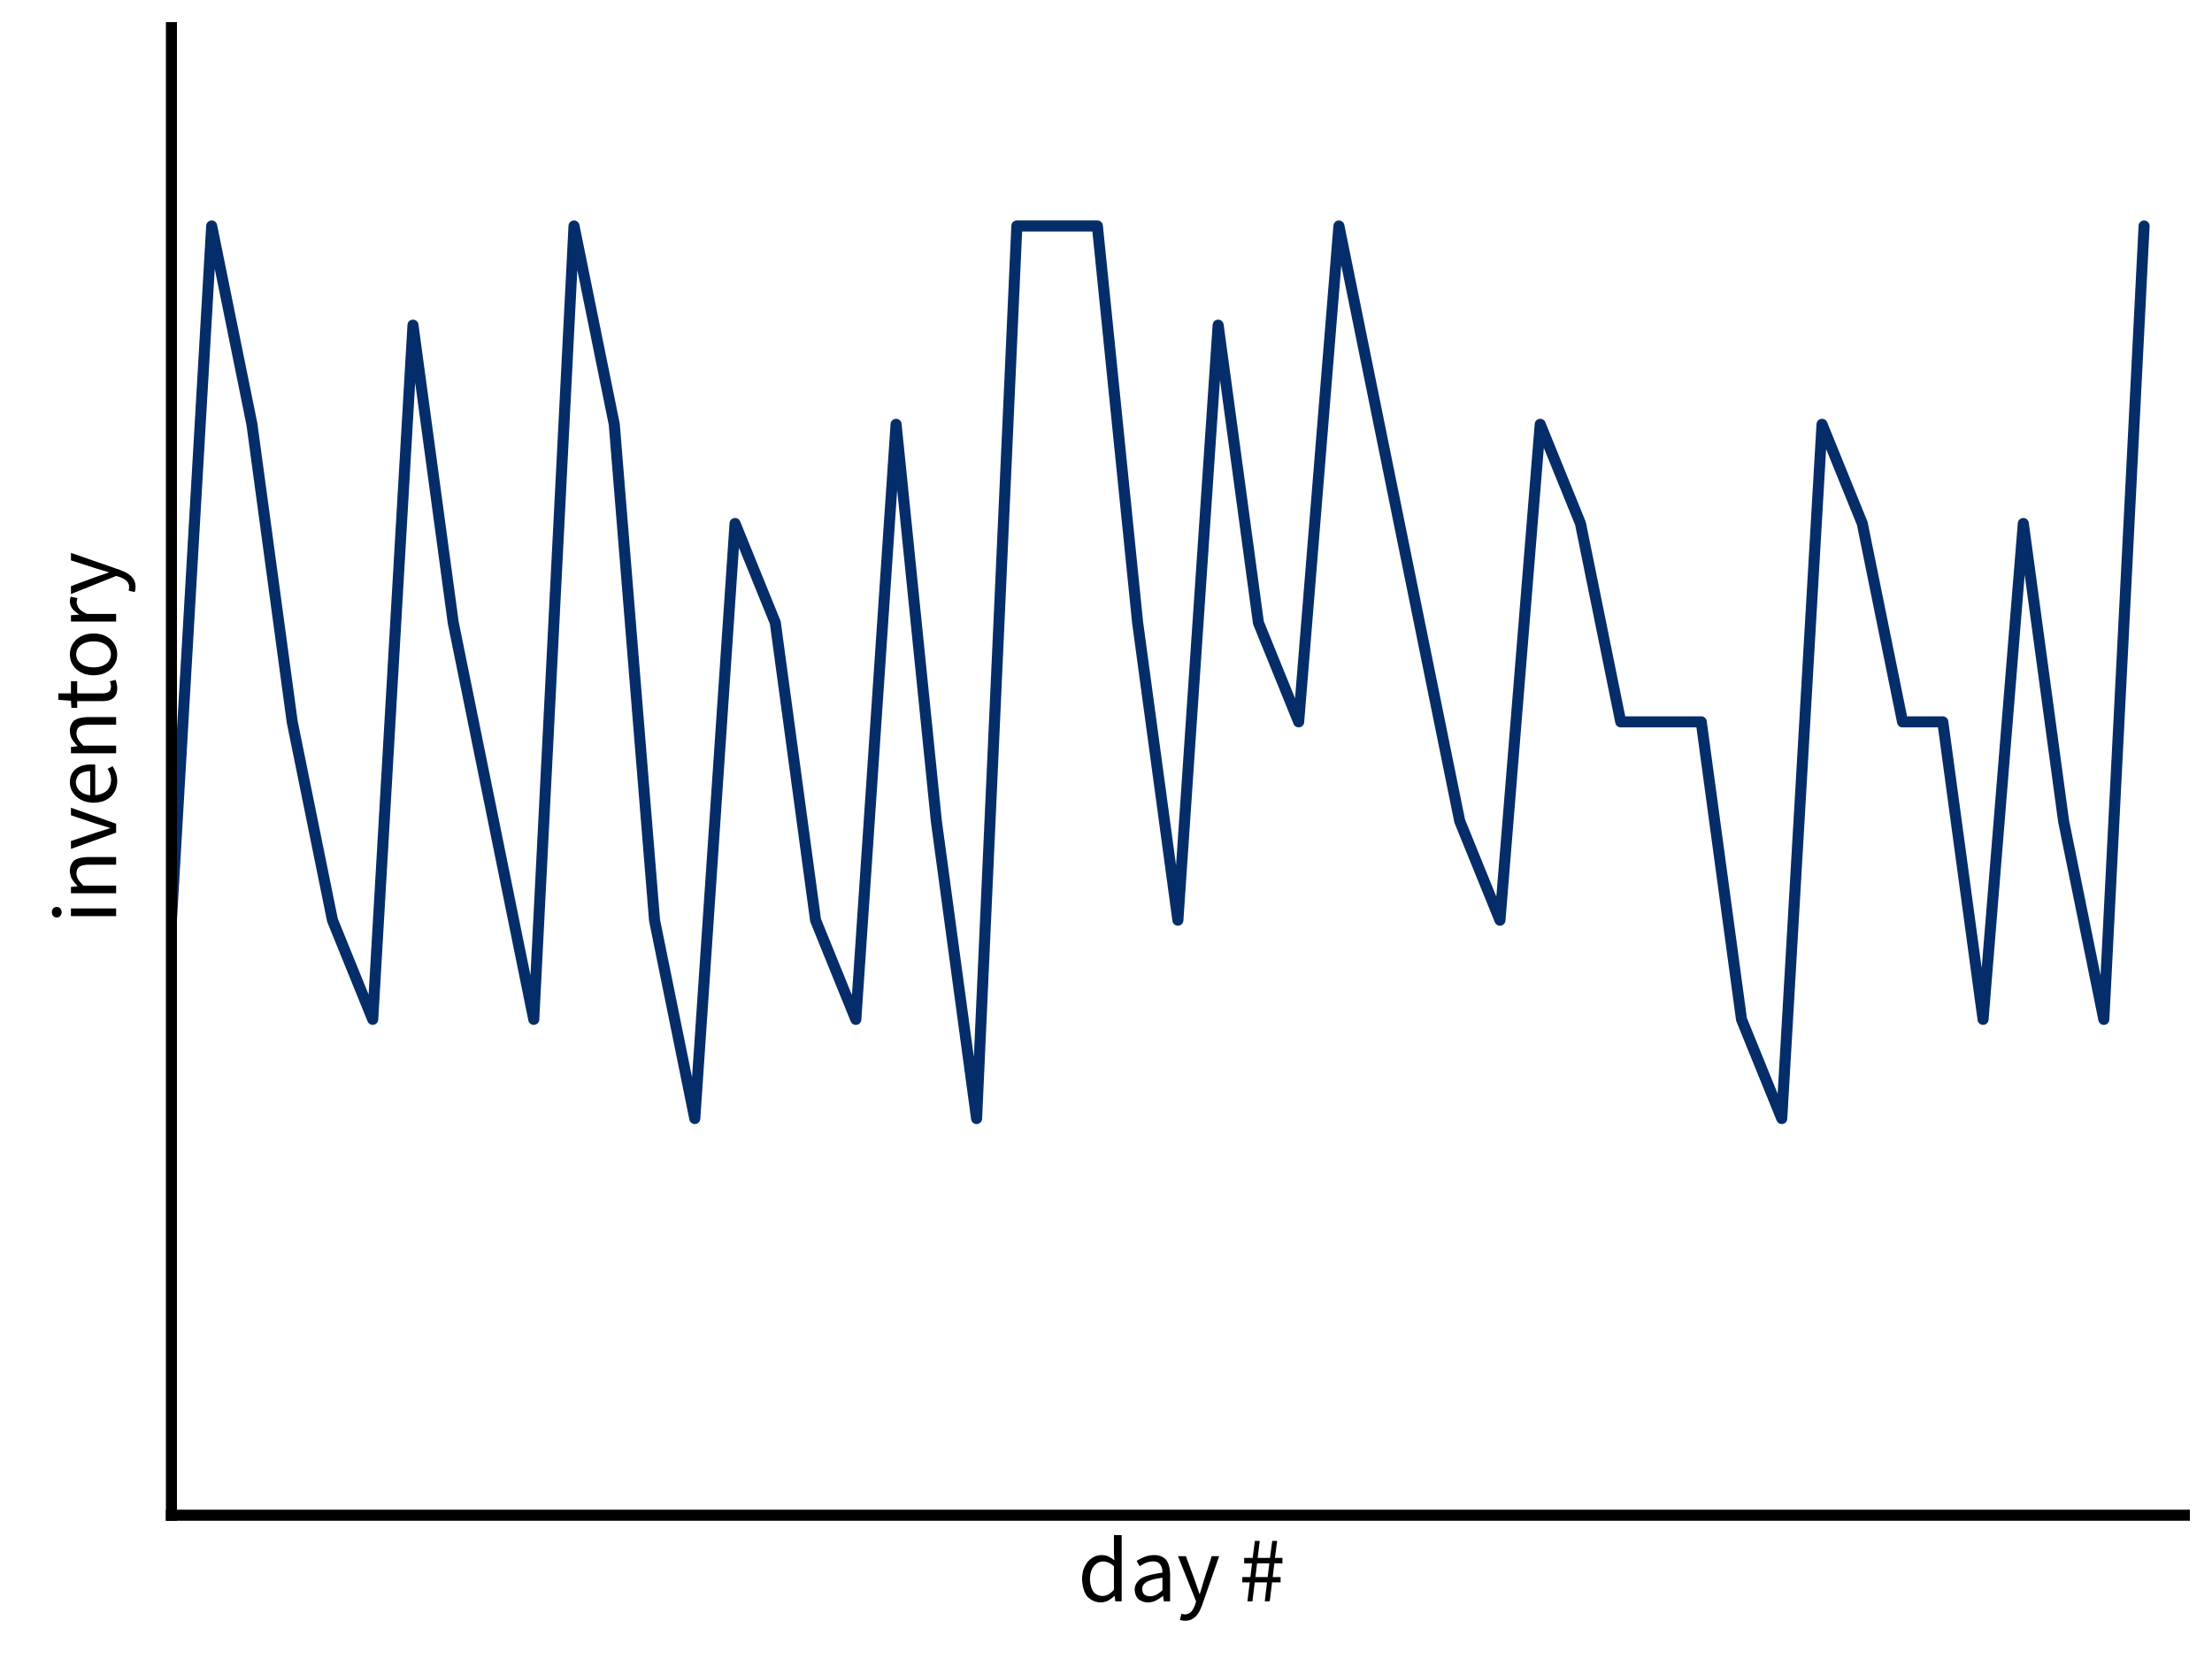
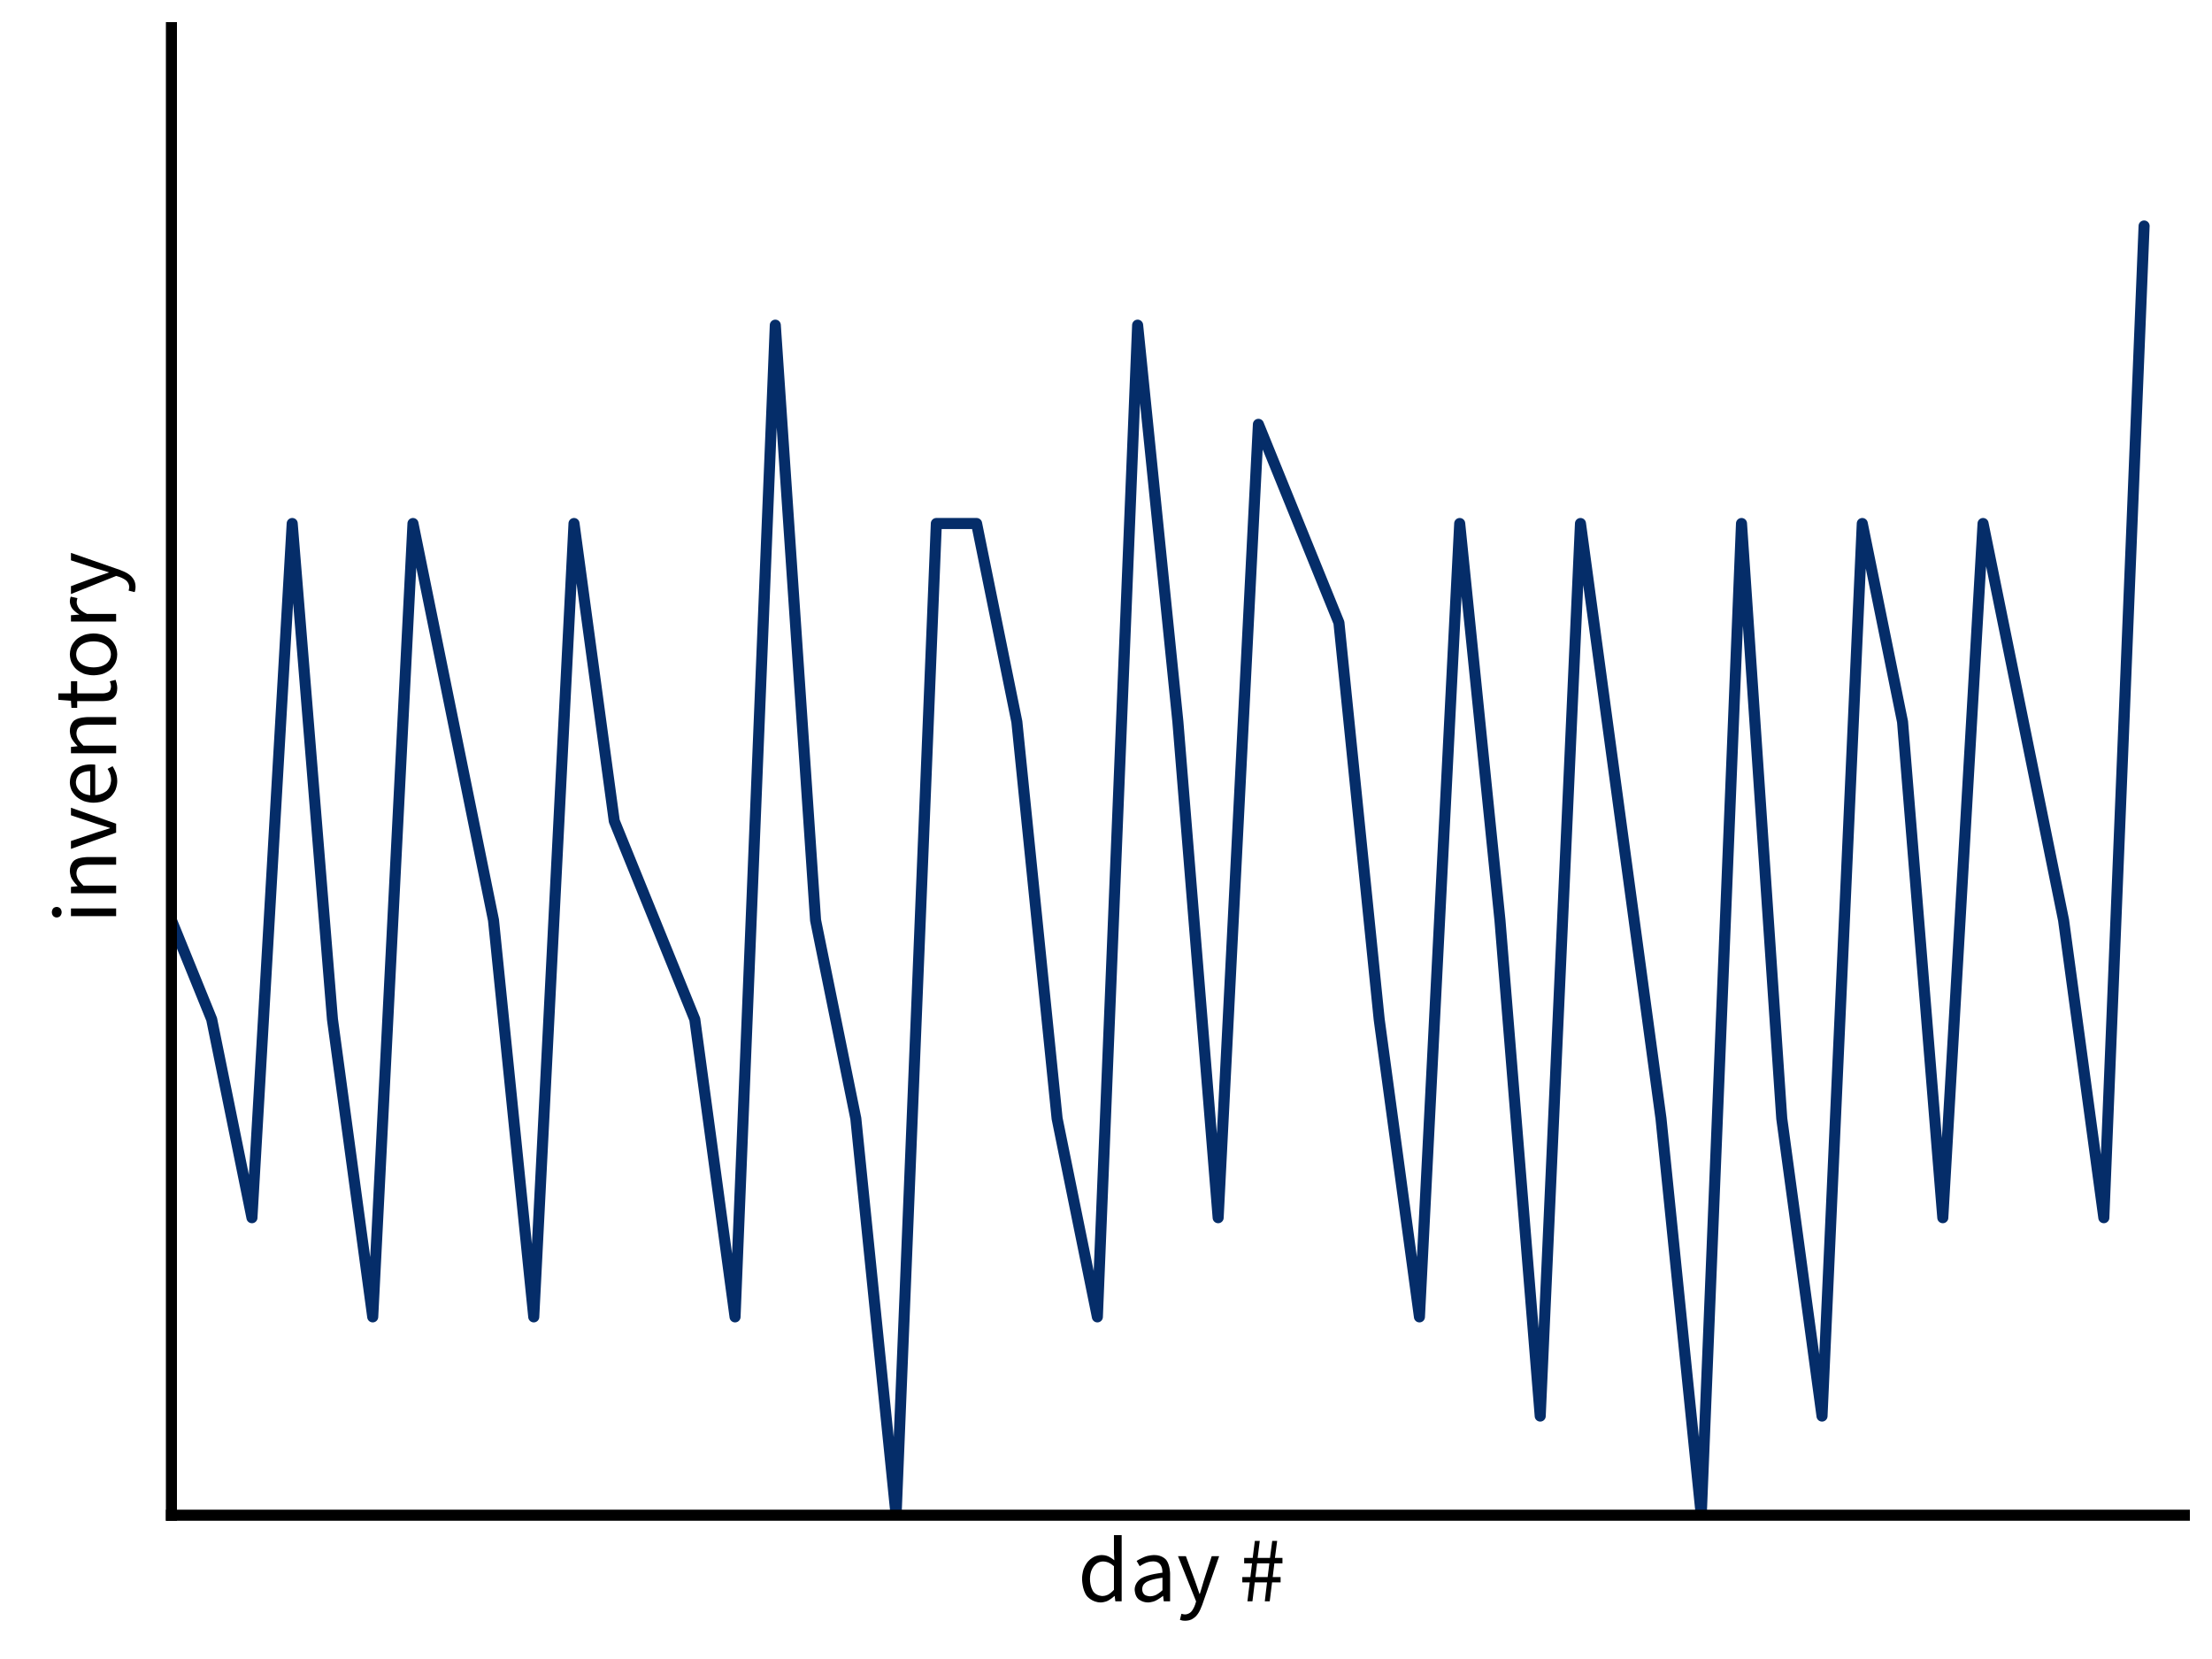
<svg xmlns="http://www.w3.org/2000/svg" height="600" stroke-opacity="1" viewBox="0.0 0.0 800.0 600.0" font-size="1" width="800" stroke="rgb(0,0,0)" version="1.1">
  <defs />
  <g stroke-linejoin="bevel" stroke-opacity="0.0" fill-opacity="0.0" stroke="rgb(0,0,0)" stroke-width="0.0" fill="rgb(0,0,0)" stroke-linecap="butt" stroke-miterlimit="10.0">
    <path d="M 0,0 v 600 h 800 v -600 Z" />
  </g>
  <g stroke-linejoin="round" stroke-opacity="1.0" fill-opacity="0.0" stroke="rgb(5,45,105)" stroke-width="4" fill="rgb(0,0,0)" stroke-linecap="round" stroke-miterlimit="10.0">
    <defs>
      <clipPath id="myClip1">
        <path d="M 62,10 v 538 h 728 v -538 Z" />
      </clipPath>
    </defs>
    <g clip-path="url(#myClip1)">
-       <path d="M 62,332.8 l 14.56,-251.067 l 14.56,71.733 l 14.56,107.6 l 14.56,71.733 l 14.56,35.867 l 14.56,-251.067 l 14.56,107.6 l 14.56,71.733 l 14.56,71.733 l 14.56,-286.933 l 14.56,71.733 l 14.56,179.333 l 14.56,71.733 l 14.56,-215.2 l 14.56,35.867 l 14.56,107.6 l 14.56,35.867 l 14.56,-215.2 l 14.56,143.467 l 14.56,107.6 l 14.56,-322.8 h 14.56 h 14.56 l 14.56,143.467 l 14.56,107.6 l 14.56,-215.2 l 14.56,107.6 l 14.56,35.867 l 14.56,-179.333 l 14.56,71.733 l 14.56,71.733 l 14.56,71.733 l 14.56,35.867 l 14.56,-179.333 l 14.56,35.867 l 14.56,71.733 h 14.56 h 14.56 l 14.56,107.6 l 14.56,35.867 l 14.56,-251.067 l 14.56,35.867 l 14.56,71.733 h 14.56 l 14.56,107.6 l 14.56,-179.333 l 14.56,107.6 l 14.56,71.733 l 14.56,-286.933 " />
+       <path d="M 62,332.8 l 14.56,35.867 l 14.56,71.733 l 14.56,-251.067 l 14.56,179.333 l 14.56,107.6 l 14.56,-286.933 l 14.56,71.733 l 14.56,71.733 l 14.56,143.467 l 14.56,-286.933 l 14.56,107.6 l 14.56,35.867 l 14.56,35.867 l 14.56,107.6 l 14.56,-358.667 l 14.56,215.2 l 14.56,71.733 l 14.56,143.467 l 14.56,-358.667 h 14.56 l 14.56,71.733 l 14.56,143.467 l 14.56,71.733 l 14.56,-358.667 l 14.56,143.467 l 14.56,179.333 l 14.56,-286.933 l 14.56,35.867 l 14.56,35.867 l 14.56,143.467 l 14.56,107.6 l 14.56,-286.933 l 14.56,143.467 l 14.56,179.333 l 14.56,-322.8 l 14.56,107.6 l 14.56,107.6 l 14.56,143.467 l 14.56,-358.667 l 14.56,215.2 l 14.56,107.6 l 14.56,-322.8 l 14.56,71.733 l 14.56,179.333 l 14.56,-251.067 l 14.56,71.733 l 14.56,71.733 l 14.56,107.6 l 14.56,-358.667 " />
    </g>
  </g>
  <g stroke-linejoin="bevel" stroke-opacity="0.0" fill-opacity="1.0" stroke="rgb(0,0,0)" stroke-width="0.0" fill="rgb(0,0,0)" stroke-linecap="butt" stroke-miterlimit="10.0">
    <path d="M 42,334.076 ZM 22.302,329.908 c 0,0.807 -0.504,1.361 -0.504 1.361c -0.504,0.555 -1.277,0.555 -1.277 0.555c -0.807,0 -1.294,-0.555 -1.294 -0.555c -0.487,-0.555 -0.487,-1.361 -0.487 -1.361c -0,-0.807 0.487,-1.361 0.487 -1.361c 0.487,-0.555 1.294,-0.555 1.294 -0.555c 0.773,-0 1.277,0.555 1.277 0.555c 0.504,0.555 0.504,1.361 0.504 1.361ZM 22.302,329.908 ZM 25.664,331.319 l -0,-2.756 l 16.336,-0 l 0,2.756 l -16.336,0 ZM 42,325.807 ZM 25.664,323.05 l -0,-2.286 l 2.353,-0.235 l -0,-0.101 c -1.177,-1.177 -1.966,-2.471 -1.966 -2.471c -0.79,-1.294 -0.79,-3.008 -0.79 -3.008c -0,-2.588 1.613,-3.781 1.613 -3.781c 1.613,-1.193 4.773,-1.193 4.773 -1.193l 10.353,-0 l 0,2.756 l -9.983,0 c -2.319,0 -3.345,0.74 -3.345 0.74c -1.025,0.74 -1.025,2.353 -1.025 2.353c 0,1.277 0.639,2.252 0.639 2.252c 0.639,0.975 1.882,2.219 1.882 2.219l 11.832,-0 l 0,2.756 l -16.336,0 ZM 42,307.42 ZM 25.664,307.017 l -0,-2.857 l 9.277,-3.092 c 1.21,-0.37 2.42,-0.756 2.42 -0.756c 1.21,-0.387 2.387,-0.756 2.387 -0.756l -0,-0.135 c -1.177,-0.37 -2.387,-0.74 -2.387 -0.74l -2.42,-0.74 l -9.277,-3.092 l -0,-2.723 l 16.336,5.782 l 0,3.227 ZM 42,291.857 ZM 33.865,290.311 c -2.017,0 -3.613,-0.622 -3.613 -0.622c -1.597,-0.622 -2.706,-1.647 -2.706 -1.647c -1.109,-1.025 -1.698,-2.336 -1.698 -2.336c -0.588,-1.311 -0.588,-2.723 -0.588 -2.723c -0,-1.546 0.538,-2.773 0.538 -2.773c 0.538,-1.227 1.546,-2.05 1.546 -2.05c 1.008,-0.824 2.42,-1.26 2.42 -1.26c 1.412,-0.437 3.16,-0.437 3.16 -0.437c 0.908,-0 1.513,0.101 1.513 0.101l 0,11.025 c 2.655,-0.168 4.202,-1.63 4.202 -1.63c 1.546,-1.462 1.546,-3.815 1.546 -3.815c -0,-1.177 -0.353,-2.168 -0.353 -2.168c -0.353,-0.992 -0.924,-1.899 -0.924 -1.899l 1.815,-0.975 c 0.672,1.076 1.177,2.387 1.177 2.387c 0.504,1.311 0.504,2.992 0.504 2.992c 0,1.647 -0.588,3.076 -0.588 3.076c -0.588,1.429 -1.681,2.487 -1.681 2.487c -1.092,1.059 -2.672,1.664 -2.672 1.664c -1.58,0.605 -3.597,0.605 -3.597 0.605ZM 33.865,290.311 ZM 32.622,278.882 c -2.521,0 -3.849,1.059 -3.849 1.059c -1.328,1.059 -1.328,2.975 -1.328 2.975c 0,0.874 0.353,1.664 0.353 1.664c 0.353,0.79 1.008,1.429 1.008 1.429c 0.655,0.639 1.613,1.059 1.613 1.059c 0.958,0.42 2.202,0.555 2.202 0.555l -0,-8.739 ZM 42,275.185 ZM 25.664,272.429 l -0,-2.286 l 2.353,-0.235 l -0,-0.101 c -1.177,-1.177 -1.966,-2.471 -1.966 -2.471c -0.79,-1.294 -0.79,-3.008 -0.79 -3.008c -0,-2.588 1.613,-3.781 1.613 -3.781c 1.613,-1.193 4.773,-1.193 4.773 -1.193l 10.353,-0 l 0,2.756 l -9.983,0 c -2.319,0 -3.345,0.74 -3.345 0.74c -1.025,0.74 -1.025,2.353 -1.025 2.353c 0,1.277 0.639,2.252 0.639 2.252c 0.639,0.975 1.882,2.219 1.882 2.219l 11.832,-0 l 0,2.756 l -16.336,0 ZM 42,256.798 ZM 27.916,253.571 l 0,2.42 l -2.084,0 l -0.168,-2.555 l -4.571,-0.336 l -0,-2.319 l 4.571,-0 l -0,-4.403 l 2.252,-0 l 0,4.403 l 9.076,-0 c 1.513,-0 2.336,-0.555 2.336 -0.555c 0.824,-0.555 0.824,-1.966 0.824 -1.966c -0,-0.437 -0.135,-0.941 -0.135 -0.941c -0.135,-0.504 -0.302,-0.908 -0.302 -0.908l 2.084,-0.538 c 0.235,0.672 0.42,1.462 0.42 1.462c 0.185,0.79 0.185,1.563 0.185 1.563c 0,1.311 -0.403,2.202 -0.403 2.202c -0.403,0.891 -1.109,1.445 -1.109 1.445c -0.706,0.555 -1.714,0.79 -1.714 0.79c -1.008,0.235 -2.219,0.235 -2.219 0.235l -9.042,0 ZM 42,245.773 ZM 33.865,244.227 c -2.05,0 -3.647,-0.622 -3.647 -0.622c -1.597,-0.622 -2.706,-1.664 -2.706 -1.664c -1.109,-1.042 -1.681,-2.403 -1.681 -2.403c -0.571,-1.361 -0.571,-2.874 -0.571 -2.874c -0,-1.513 0.571,-2.874 0.571 -2.874c 0.571,-1.361 1.681,-2.403 1.681 -2.403c 1.109,-1.042 2.706,-1.664 2.706 -1.664c 1.597,-0.622 3.647,-0.622 3.647 -0.622c 2.017,-0 3.613,0.622 3.613 0.622c 1.597,0.622 2.689,1.664 2.689 1.664c 1.092,1.042 1.664,2.403 1.664 2.403c 0.571,1.361 0.571,2.874 0.571 2.874c 0,1.513 -0.571,2.874 -0.571 2.874c -0.571,1.361 -1.664,2.403 -1.664 2.403c -1.092,1.042 -2.689,1.664 -2.689 1.664c -1.597,0.622 -3.613,0.622 -3.613 0.622ZM 33.865,244.227 ZM 33.865,241.37 c 1.412,-0 2.555,-0.336 2.555 -0.336c 1.143,-0.336 1.966,-0.958 1.966 -0.958c 0.824,-0.622 1.277,-1.496 1.277 -1.496c 0.454,-0.874 0.454,-1.916 0.454 -1.916c -0,-1.042 -0.454,-1.916 -0.454 -1.916c -0.454,-0.874 -1.277,-1.496 -1.277 -1.496c -0.824,-0.622 -1.966,-0.958 -1.966 -0.958c -1.143,-0.336 -2.555,-0.336 -2.555 -0.336c -1.412,0 -2.571,0.336 -2.571 0.336c -1.16,0.336 -2,0.958 -2 0.958c -0.84,0.622 -1.294,1.496 -1.294 1.496c -0.454,0.874 -0.454,1.916 -0.454 1.916c 0,1.042 0.454,1.916 0.454 1.916c 0.454,0.874 1.294,1.496 1.294 1.496c 0.84,0.622 2,0.958 2 0.958c 1.16,0.336 2.571,0.336 2.571 0.336ZM 42,227.555 ZM 25.664,224.798 l -0,-2.286 l 2.958,-0.235 l -0,-0.101 c -1.546,-0.84 -2.454,-2.034 -2.454 -2.034c -0.908,-1.193 -0.908,-2.605 -0.908 -2.605c -0,-0.975 0.336,-1.748 0.336 -1.748l 2.42,0.538 c -0.135,0.403 -0.202,0.74 -0.202 0.74c -0.067,0.336 -0.067,0.84 -0.067 0.84c 0,1.042 0.84,2.168 0.84 2.168c 0.84,1.126 2.924,1.966 2.924 1.966l 10.487,-0 l 0,2.756 l -16.336,0 ZM 42,215.252 ZM 46.504,213.605 l 0.151,-0.605 c 0,0 0.084,-0.639 0.084 -0.639c -0,-1.412 -0.992,-2.303 -0.992 -2.303c -0.992,-0.891 -2.504,-1.395 -2.504 -1.395l -1.21,-0.37 l -16.37,6.555 l -0,-2.857 l 9.042,-3.328 c 1.076,-0.37 2.269,-0.79 2.269 -0.79c 1.193,-0.42 2.336,-0.79 2.336 -0.79l -0,-0.135 c -1.109,-0.37 -2.319,-0.706 -2.319 -0.706c -1.21,-0.336 -2.286,-0.672 -2.286 -0.672l -9.042,-2.924 l -0,-2.689 l 17.681,6.151 c 1.21,0.437 2.252,0.975 2.252 0.975c 1.042,0.538 1.798,1.277 1.798 1.277c 0.756,0.74 1.193,1.681 1.193 1.681c 0.437,0.941 0.437,2.185 0.437 2.185c 0,0.571 -0.084,1.042 -0.084 1.042c -0.084,0.471 -0.252,0.874 -0.252 0.874l -2.185,-0.538 h 0 Z" />
  </g>
  <g stroke-linejoin="miter" stroke-opacity="1.0" fill-opacity="0.0" stroke="rgb(0,0,0)" stroke-width="4" fill="rgb(0,0,0)" stroke-linecap="square" stroke-miterlimit="10.0">
    <path d="M 62,548 v -538 " />
  </g>
  <g stroke-linejoin="miter" stroke-opacity="1.0" fill-opacity="0.0" stroke="rgb(0,0,0)" stroke-width="4" fill="rgb(0,0,0)" stroke-linecap="square" stroke-miterlimit="10.0">
    <path d="M 62,548 h 728 " />
  </g>
  <g stroke-linejoin="bevel" stroke-opacity="0.0" fill-opacity="1.0" stroke="rgb(0,0,0)" stroke-width="0.0" fill="rgb(0,0,0)" stroke-linecap="butt" stroke-miterlimit="10.0">
    <path d="M 389.765,579.143 ZM 391.344,571.008 c 0,-1.983 0.588,-3.58 0.588 -3.58c 0.588,-1.597 1.563,-2.706 1.563 -2.706c 0.975,-1.109 2.252,-1.714 2.252 -1.714c 1.277,-0.605 2.689,-0.605 2.689 -0.605c 1.412,0 2.454,0.504 2.454 0.504c 1.042,0.504 2.118,1.378 2.118 1.378l -0.135,-2.79 v -6.286 h 2.79 v 23.933 h -2.286 l -0.235,-1.916 h -0.101 c -0.975,0.941 -2.235,1.63 -2.235 1.63c -1.26,0.689 -2.706,0.689 -2.706 0.689c -3.092,-0 -4.924,-2.219 -4.924 -2.219c -1.832,-2.219 -1.832,-6.319 -1.832 -6.319ZM 391.344,571.008 ZM 394.202,570.975 c 0,2.958 1.177,4.605 1.177 4.605c 1.177,1.647 3.328,1.647 3.328 1.647c 1.143,0 2.151,-0.555 2.151 -0.555c 1.008,-0.555 2.017,-1.698 2.017 -1.698v -8.538 c -1.042,-0.941 -2,-1.328 -2 -1.328c -0.958,-0.387 -1.966,-0.387 -1.966 -0.387c -0.975,-0 -1.832,0.454 -1.832 0.454c -0.857,0.454 -1.496,1.277 -1.496 1.277c -0.639,0.824 -1.008,1.966 -1.008 1.966c -0.37,1.143 -0.37,2.555 -0.37 2.555ZM 408.42,579.143 ZM 410.37,574.908 c 0,-2.689 2.403,-4.118 2.403 -4.118c 2.403,-1.429 7.647,-2 7.647 -2c 0,-0.773 -0.151,-1.513 -0.151 -1.513c -0.151,-0.74 -0.538,-1.311 -0.538 -1.311c -0.387,-0.571 -1.025,-0.924 -1.025 -0.924c -0.639,-0.353 -1.647,-0.353 -1.647 -0.353c -1.445,-0 -2.672,0.538 -2.672 0.538c -1.227,0.538 -2.202,1.21 -2.202 1.21l -1.109,-1.916 c 1.143,-0.74 2.79,-1.429 2.79 -1.429c 1.647,-0.689 3.63,-0.689 3.63 -0.689c 2.992,0 4.336,1.832 4.336 1.832c 1.345,1.832 1.345,4.891 1.345 4.891v 10.017 h -2.286 l -0.235,-1.95 h -0.067 c -1.177,0.975 -2.538,1.664 -2.538 1.664c -1.361,0.689 -2.874,0.689 -2.874 0.689c -2.084,-0 -3.445,-1.21 -3.445 -1.21c -1.361,-1.21 -1.361,-3.429 -1.361 -3.429ZM 410.37,574.908 ZM 413.092,574.706 c 0,1.412 0.824,2.017 0.824 2.017c 0.824,0.605 2.034,0.605 2.034 0.605c 1.177,0 2.235,-0.555 2.235 -0.555c 1.059,-0.555 2.235,-1.63 2.235 -1.63v -4.538 c -2.05,0.269 -3.462,0.639 -3.462 0.639c -1.412,0.37 -2.269,0.874 -2.269 0.874c -0.857,0.504 -1.227,1.16 -1.227 1.16c -0.37,0.655 -0.37,1.429 -0.37 1.429ZM 425.63,579.143 ZM 427.277,583.647 l 0.605,0.151 c 0,0 0.639,0.084 0.639 0.084c 1.412,0 2.303,-0.992 2.303 -0.992c 0.891,-0.992 1.395,-2.504 1.395 -2.504l 0.37,-1.21 l -6.555,-16.37 h 2.857 l 3.328,9.042 c 0.37,1.076 0.79,2.269 0.79 2.269c 0.42,1.193 0.79,2.336 0.79 2.336h 0.135 c 0.37,-1.109 0.706,-2.319 0.706 -2.319c 0.336,-1.21 0.672,-2.286 0.672 -2.286l 2.924,-9.042 h 2.689 l -6.151,17.681 c -0.437,1.21 -0.975,2.252 -0.975 2.252c -0.538,1.042 -1.277,1.798 -1.277 1.798c -0.74,0.756 -1.681,1.193 -1.681 1.193c -0.941,0.437 -2.185,0.437 -2.185 0.437c -0.571,-0 -1.042,-0.084 -1.042 -0.084c -0.471,-0.084 -0.874,-0.252 -0.874 -0.252l 0.538,-2.185 h 0 ZM 448.118,579.143 ZM 451.983,572.286 h -2.689 v -1.916 h 2.924 l 0.605,-4.975 h -2.857 v -1.95 h 3.092 l 0.773,-6.151 h 1.782 l -0.773,6.151 h 4.471 l 0.807,-6.151 h 1.782 l -0.807,6.151 h 2.723 v 1.95 h -2.924 l -0.605,4.975 h 2.857 v 1.916 h -3.092 l -0.84,6.857 h -1.782 l 0.807,-6.857 h -4.437 l -0.84,6.857 h -1.815 ZM 451.983,572.286 ZM 458.471,570.37 l 0.605,-4.975 h -4.437 l -0.605,4.975 h 4.437 Z" />
  </g>
</svg>
